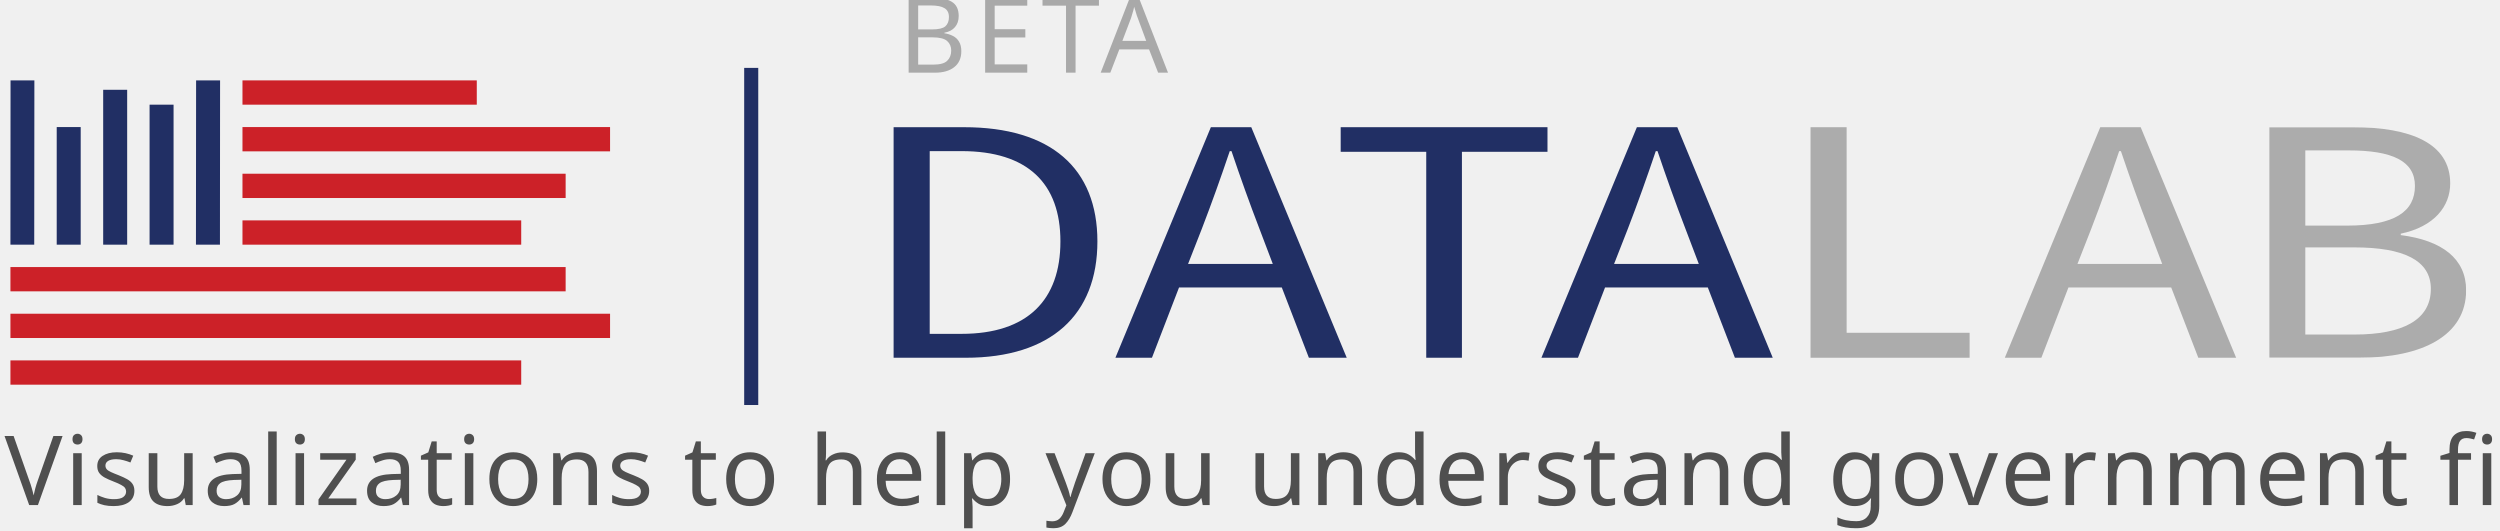
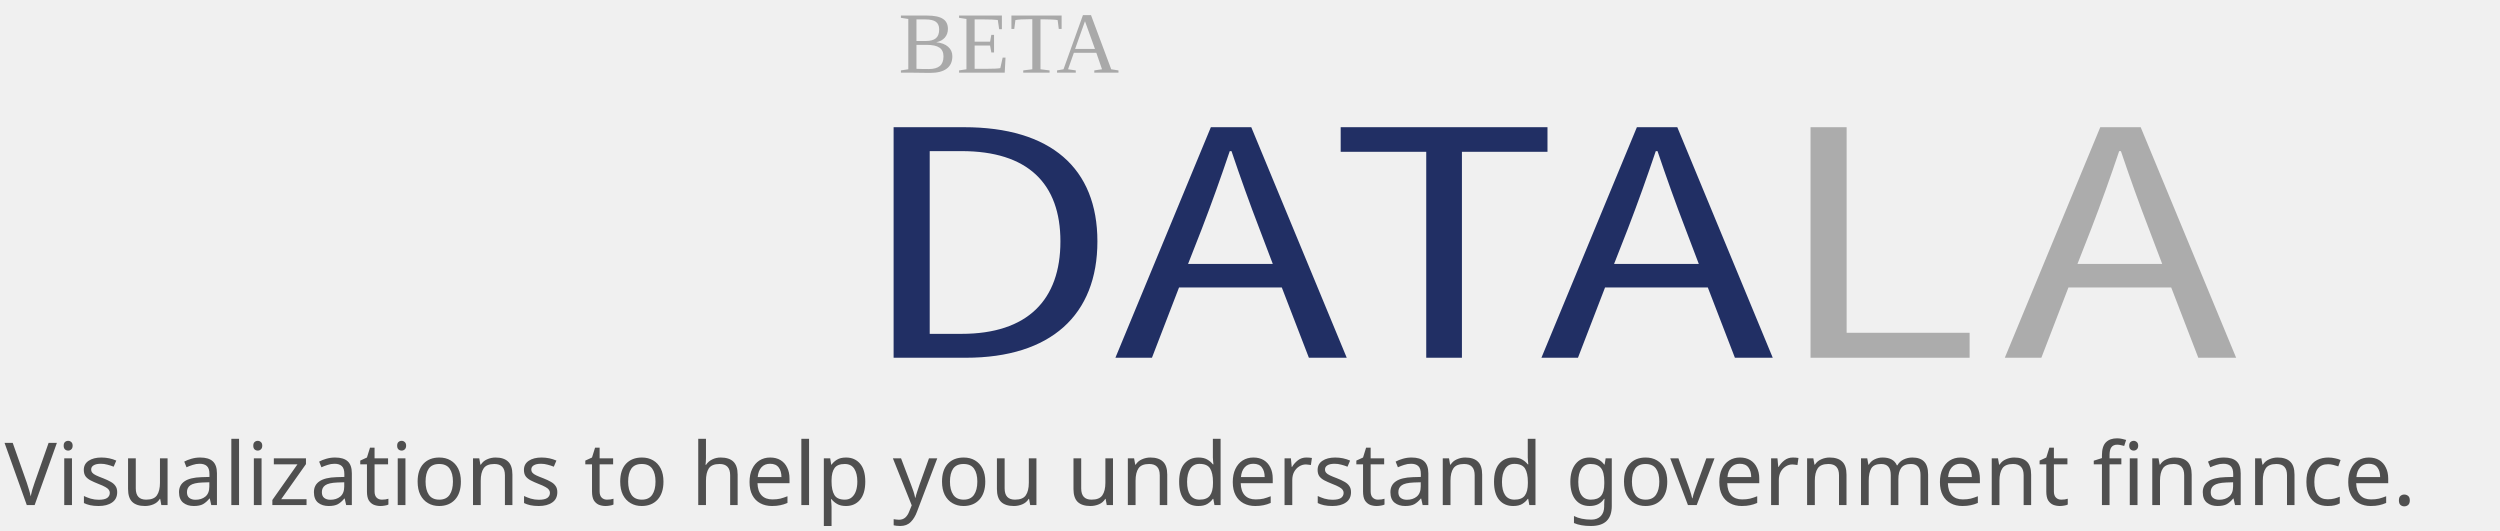
- <svg xmlns="http://www.w3.org/2000/svg" xmlns:xlink="http://www.w3.org/1999/xlink" width="344px" height="73px" viewBox="0 0 344 73" version="1.1">
+ <svg xmlns="http://www.w3.org/2000/svg" width="344px" height="73px" viewBox="0 0 344 73" version="1.1" xmlnsXlink="http://www.w3.org/1999/xlink">
  <defs>
    <polygon id="path-1" points="0.391 1.19 27.485 1.19 27.485 32.912 0.391 32.912" />
    <polygon id="path-3" points="0 46.431 337.928 46.431 337.928 0 0 0" />
  </defs>
-   <g id="Page-1" stroke="none" stroke-width="1" fill="none" fill-rule="evenodd">
+   <g id="Page-1" stroke="none" strokeWidth="1" fill="none" fillRule="evenodd">
    <g id="DL-Nav-menu-main" transform="translate(-547, -51)">
      <g id="Logo" transform="translate(547, 47)">
        <g id="Group-7" transform="translate(0, 13.31)">
          <g id="Page-1" transform="translate(1.41, 0)">
            <path d="M130.898,36.628 C140.007,36.628 144.504,31.938 144.504,23.908 C144.504,15.933 140.007,11.483 130.898,11.483 L126.519,11.483 L126.519,36.628 L130.898,36.628 Z M121.55,8.193 L131.253,8.193 C143.2,8.193 149.593,13.852 149.593,23.908 C149.593,34.017 143.2,39.916 131.489,39.916 L121.55,39.916 L121.55,8.193 Z" id="Fill-1" fill="#212F64" />
            <path d="M173.724,27.003 L171.888,22.169 C170.53,18.639 169.285,15.158 168.043,11.482 L167.806,11.482 C166.565,15.158 165.321,18.639 163.963,22.169 L162.069,27.003 L173.724,27.003 Z M174.965,30.243 L160.826,30.243 L157.099,39.915 L152.07,39.915 L165.204,8.193 L170.765,8.193 L183.9,39.915 L178.692,39.915 L174.965,30.243 Z" id="Fill-3" fill="#212F64" />
            <polygon id="Fill-5" fill="#212F64" points="194.841 11.578 183.068 11.578 183.068 8.192 211.524 8.192 211.524 11.578 199.751 11.578 199.751 39.915 194.841 39.915" />
            <path d="M232.344,27.003 L230.508,22.169 C229.148,18.639 227.905,15.158 226.663,11.482 L226.426,11.482 C225.185,15.158 223.943,18.639 222.583,22.169 L220.689,27.003 L232.344,27.003 Z M233.585,30.243 L219.446,30.243 L215.719,39.915 L210.69,39.915 L223.825,8.193 L229.385,8.193 L242.52,39.915 L237.312,39.915 L233.585,30.243 Z" id="Fill-7" fill="#212F64" />
            <polygon id="Fill-9" fill="#ACACAC" points="247.719 8.193 252.688 8.193 252.688 36.482 269.609 36.482 269.609 39.916 247.719 39.916" />
            <path d="M296.107,27.003 L294.271,22.169 C292.913,18.639 291.669,15.158 290.426,11.482 L290.191,11.482 C288.949,15.158 287.707,18.639 286.346,22.169 L284.452,27.003 L296.107,27.003 Z M297.348,30.243 L283.209,30.243 L279.482,39.915 L274.453,39.915 L287.587,8.193 L293.148,8.193 L306.282,39.915 L301.075,39.915 L297.348,30.243 Z" id="Fill-11" fill="#ACACAC" />
            <g id="Group-15" transform="translate(310.4424, 7.002857)">
              <mask id="mask-2" fill="white">
-                 <use xlink:href="#path-1" />
+                 <use xlinkHref="#path-1" />
              </mask>
              <g id="Clip-14" />
              <path d="M12.103,29.72 C18.729,29.72 22.634,27.737 22.634,23.436 C22.634,19.519 18.907,17.729 12.103,17.729 L5.359,17.729 L5.359,29.72 L12.103,29.72 Z M11.098,14.731 C17.666,14.731 20.444,12.797 20.444,9.267 C20.444,5.834 17.311,4.383 11.335,4.383 L5.359,4.383 L5.359,14.731 L11.098,14.731 Z M0.391,1.19 L11.925,1.19 C19.792,1.19 25.296,3.367 25.296,8.93 C25.296,12.07 23.108,14.876 18.494,15.842 L18.494,16.037 C24.171,16.762 27.487,19.277 27.487,23.628 C27.487,29.866 21.451,32.912 12.813,32.912 L0.391,32.912 L0.391,1.19 Z" id="Fill-13" fill="#ACACAC" mask="url(#mask-2)" />
            </g>
            <mask id="mask-4" fill="white">
-               <use xlink:href="#path-3" />
+               <use xlinkHref="#path-3" />
            </mask>
            <g id="Clip-17" />
            <polygon id="Fill-16" fill="#212F64" mask="url(#mask-4)" points="100.99 46.431 102.926 46.431 102.926 0 100.99 0" />
            <polygon id="Fill-18" fill="#CC2128" mask="url(#mask-4)" points="31.955 5.093 64.195 5.093 64.195 1.752 31.955 1.752" />
            <polygon id="Fill-19" fill="#CC2128" mask="url(#mask-4)" points="31.955 11.515 82.535 11.515 82.535 8.174 31.955 8.174" />
            <polygon id="Fill-20" fill="#CC2128" mask="url(#mask-4)" points="31.955 17.937 76.422 17.937 76.422 14.594 31.955 14.594" />
            <polygon id="Fill-21" fill="#CC2128" mask="url(#mask-4)" points="31.955 24.357 70.309 24.357 70.309 21.015 31.955 21.015" />
            <polygon id="Fill-22" fill="#CC2128" mask="url(#mask-4)" points="0 30.778 76.422 30.778 76.422 27.437 0 27.437" />
            <polygon id="Fill-23" fill="#CC2128" mask="url(#mask-4)" points="0 37.2 82.535 37.2 82.535 33.859 0 33.859" />
            <polygon id="Fill-24" fill="#CC2128" mask="url(#mask-4)" points="0 43.622 70.309 43.622 70.309 40.281 0 40.281" />
            <polygon id="Fill-25" fill="#212F64" mask="url(#mask-4)" points="3.321 1.751 3.3 24.357 0 24.357 0.019 1.751" />
            <polygon id="Fill-26" fill="#212F64" mask="url(#mask-4)" points="6.394 24.357 9.694 24.357 9.694 8.174 6.394 8.174" />
            <polygon id="Fill-27" fill="#212F64" mask="url(#mask-4)" points="12.788 24.357 16.088 24.357 16.088 3.045 12.788 3.045" />
            <polygon id="Fill-28" fill="#212F64" mask="url(#mask-4)" points="19.172 24.357 22.472 24.357 22.472 5.093 19.172 5.093" />
            <polygon id="Fill-29" fill="#212F64" mask="url(#mask-4)" points="28.873 1.751 28.854 24.357 25.552 24.357 25.573 1.751" />
          </g>
-           <text id="Visualizations-to-he" font-family="SourceSansPro-Regular, Source Sans Pro" font-size="13.31" font-weight="normal" line-spacing="16.94" letter-spacing="0.333" fill="#4F4F4F">
+           <text id="Visualizations-to-he" font-family="SourceSansPro-Regular, Source Sans Pro" fontSize="13.31" fontWeight="normal" lineSpacing="16.94" letterSpacing="0.333" fill="#4F4F4F">
            <tspan x="0.625" y="60.19">Visualizations to help you understand government finance.</tspan>
          </text>
        </g>
-         <text id="BETA" font-family="SourceSansPro-Regular, Source Sans Pro" font-size="14.52" font-weight="normal" letter-spacing="1.089" fill="#A9A9A9">
+         <text id="BETA" fontFamily="SourceSansPro-Regular, Source Sans Pro" fontSize="14.52" fontWeight="normal" letterSpacing="1.089" fill="#A9A9A9">
          <tspan x="123.62" y="14">BETA</tspan>
        </text>
      </g>
    </g>
  </g>
</svg>
